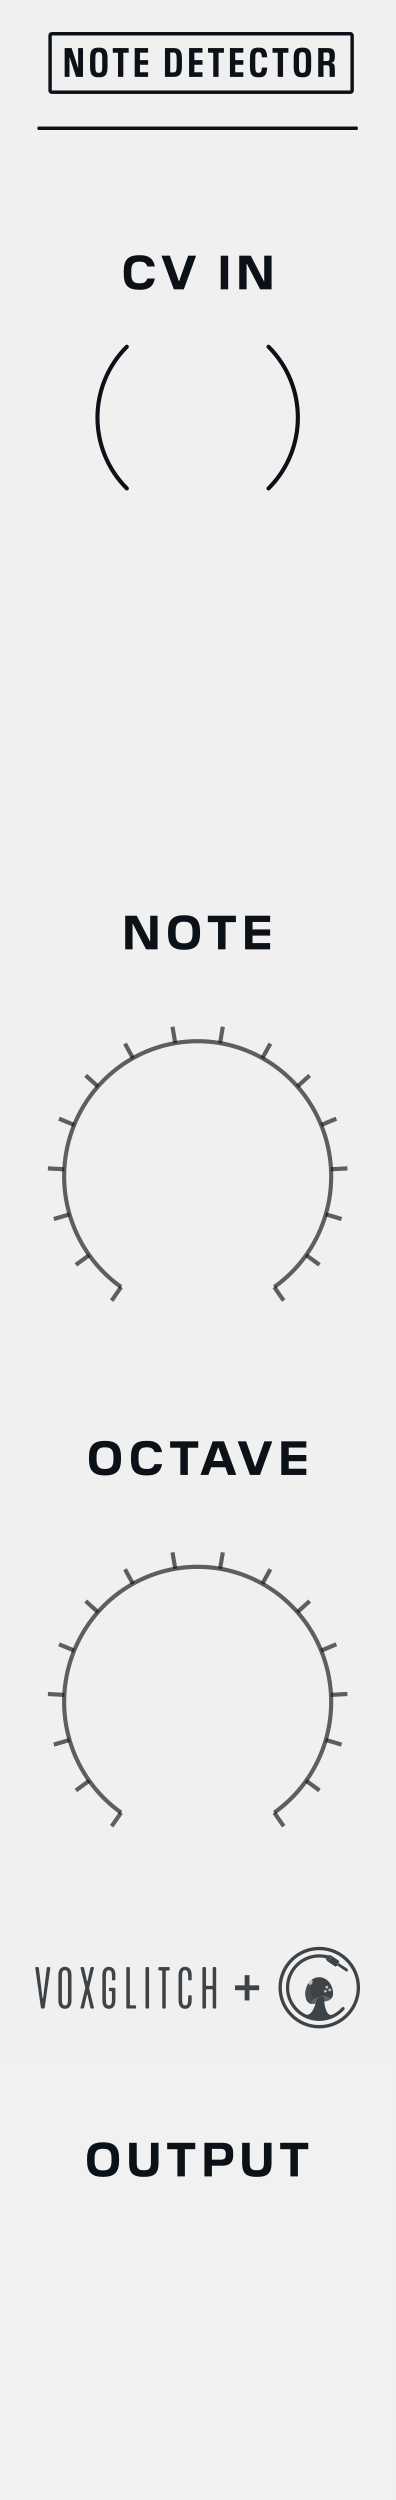
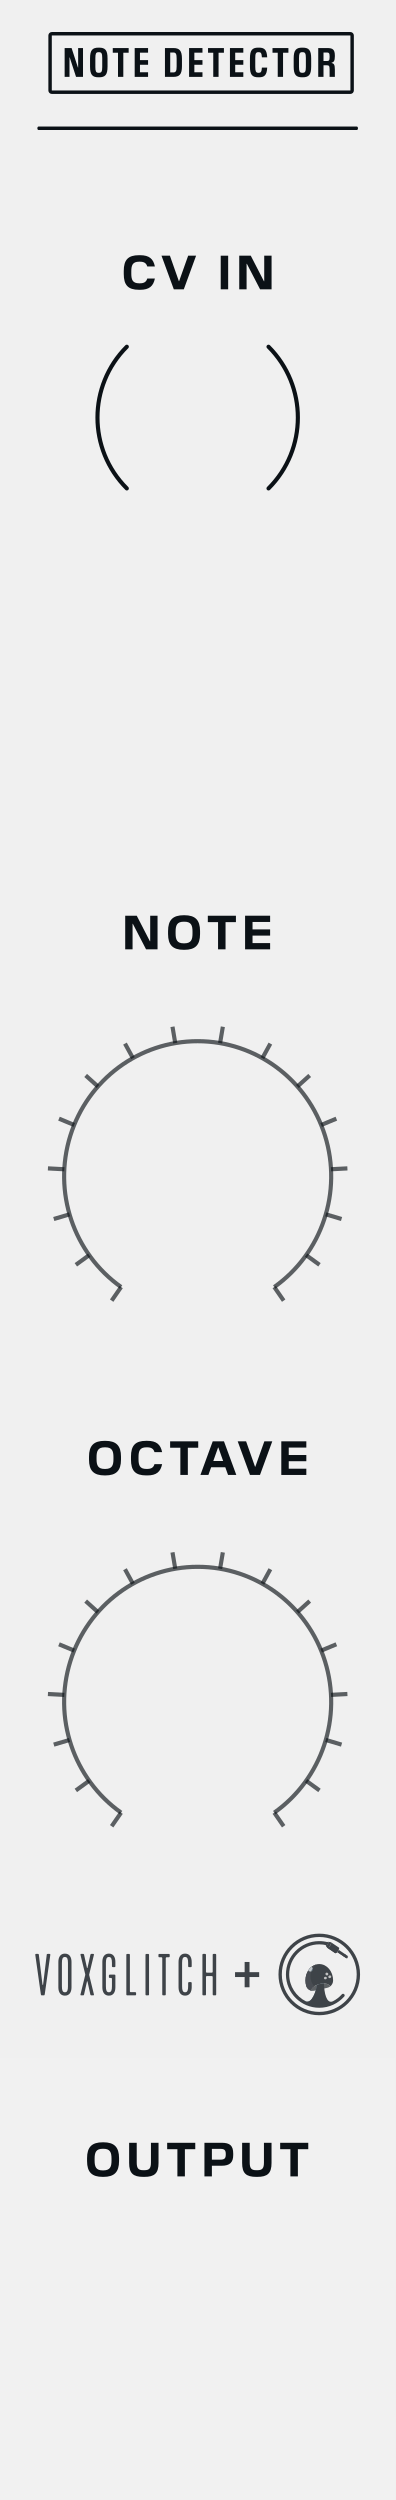
<svg xmlns="http://www.w3.org/2000/svg" version="1.1" id="Ebene_2" x="0px" y="0px" width="60" height="379.429" viewBox="0 0 57.6 364.252" xml:space="preserve">
  <defs id="defs95">
    <rect x="41.056" y="-8.353" width="62.8" height="19.136" id="rect2844" />
    <rect x="10.25" y="282.75" width="101.438" height="28.375" id="rect2922" />
    <rect x="4.722" y="125.737" width="209.413" height="68.033" id="rect509" />
    <rect x="19.879" y="-22.436" width="112.493" height="36.524" id="rect685" />
    <rect x="-36.732" y="10.383" width="117.711" height="41.533" id="rect448" />
    <rect x="14.389" y="141.232" width="41.912" height="34.386" id="rect2241" />
    <rect x="6.467" y="325.136" width="83.866" height="46.731" id="rect1463" />
    <rect x="125.59" y="98.678" width="166.479" height="105.145" id="rect2657" />
    <rect x="25.452" y="15.751" width="101.703" height="39.534" id="rect384" />
    <rect x="125.59" y="98.678" width="166.479" height="105.145" id="rect2657-5" />
    <rect x="125.59" y="98.678" width="166.479" height="105.145" id="rect2657-5-5" />
    <rect x="125.59" y="98.678" width="166.479" height="105.145" id="rect2657-5-58" />
    <rect x="125.59" y="98.678" width="166.479" height="105.145" id="rect2657-5-2" />
    <rect x="125.59" y="98.678" width="166.479" height="105.145" id="rect2657-5-2-9" />
    <rect x="125.59" y="98.678" width="166.479" height="105.145" id="rect2657-5-2-3" />
    <rect x="125.59" y="98.678" width="166.479" height="105.145" id="rect2657-5-2-3-1" />
    <rect x="125.59" y="98.678" width="166.479" height="105.145" id="rect2657-5-2-3-2" />
    <rect x="125.59" y="98.678" width="166.479" height="105.145" id="rect2657-5-4" />
    <rect x="14.389" y="141.232" width="41.912" height="34.386" id="rect2241-5" />
    <rect x="-36.732" y="10.383" width="117.711" height="41.533" id="rect448-2" />
    <rect x="4.722" y="125.737" width="209.413" height="68.033" id="rect509-5" />
    <rect x="4.722" y="125.737" width="209.413" height="68.033" id="rect509-5-0" />
    <rect x="10.25" y="282.75" width="101.438" height="28.375" id="rect2922-5" />
    <rect x="26.547" y="124.573" width="75.298" height="12.874" id="rect7886-1" />
    <rect x="26.547" y="124.573" width="75.298" height="12.874" id="rect7886-1-9" />
    <rect x="26.547" y="124.573" width="75.298" height="12.874" id="rect7886-1-0" />
    <rect x="26.547" y="124.573" width="75.298" height="12.874" id="rect7886-1-0-6" />
    <rect x="26.547" y="124.573" width="75.298" height="12.874" id="rect7886-1-9-1" />
    <rect x="26.547" y="124.573" width="75.298" height="12.874" id="rect7886-1-9-1-4" />
    <rect x="26.547" y="124.573" width="75.298" height="12.874" id="rect7886-1-9-1-4-8" />
    <rect x="26.547" y="124.573" width="75.298" height="12.874" id="rect7886-1-9-1-6" />
    <rect x="26.547" y="124.573" width="75.298" height="12.874" id="rect7886-1-9-1-6-6" />
    <rect x="26.547" y="124.573" width="75.298" height="12.874" id="rect7886-1-9-1-3" />
    <rect x="26.547" y="124.573" width="75.298" height="12.874" id="rect7886-1-9-1-0" />
    <rect x="26.547" y="124.573" width="75.298" height="12.874" id="rect7886-1-9-1-4-8-5" />
  </defs>
  <style type="text/css" id="style2">
	.st0{fill:#F3EDE7;}
	.st1{opacity:0.3;fill:#FBFAF8;}
</style>
  <rect style="fill:#ffffff;fill-opacity:0.091;fill-rule:evenodd;stroke:none;stroke-width:1.941;stroke-linejoin:round;stroke-opacity:1" id="rect12825-2" width="57.6" height="64.39" x="-4.2284494e-08" y="299.862" />
  <path class="st0" d="M 5.601,18.941 H 51.999 c 0.087,0 0.157,-0.112 0.157,-0.25 0,-0.138 -0.07,-0.25 -0.157,-0.25 H 5.601 c -0.087,0 -0.157,0.112 -0.157,0.25 0,0.138 0.07,0.25 0.157,0.25" id="path30" style="fill:#0b1116;fill-opacity:1;stroke:none;stroke-width:1.001;stroke-dasharray:none" />
  <g id="g2733" transform="matrix(1.000015,0,0,1,-9.869072,3.845335)" style="stroke-width:1;fill:#0b1116;fill-opacity:1">
    <path class="st0" d="m 28.558,67.107 c -2.793,-2.793 -4.188,-6.45 -4.188,-10.111 0,-3.66 1.395,-7.318 4.188,-10.111 0.117,-0.117 0.117,-0.307 0,-0.424 -0.117,-0.117 -0.307,-0.117 -0.424,0 -2.909,2.908 -4.364,6.723 -4.364,10.535 0,3.812 1.455,7.626 4.364,10.535 0.117,0.117 0.307,0.117 0.424,0 0.117,-0.117 0.117,-0.306 0,-0.424 z" id="path68" style="fill:#0b1116;fill-opacity:1;stroke:none;stroke-width:1" />
    <path class="st0" d="m 48.779,46.886 c 2.793,2.793 4.188,6.45 4.188,10.111 0,3.66 -1.395,7.318 -4.188,10.111 -0.117,0.117 -0.117,0.307 0,0.424 0.117,0.117 0.307,0.117 0.424,0 2.909,-2.908 4.364,-6.723 4.364,-10.535 0,-3.812 -1.455,-7.626 -4.364,-10.535 -0.117,-0.117 -0.307,-0.117 -0.424,0 -0.117,0.117 -0.117,0.307 0,0.424 z" id="path70" style="fill:#0b1116;fill-opacity:1;stroke:none;stroke-width:1" />
  </g>
  <g aria-label="CV IN" transform="matrix(0.960018,0,0,0.96,-7.755282,-83.5595)" id="text7884-6" style="font-size:7.292px;font-family:Pilat;-inkscape-font-specification:'Pilat, Normal';letter-spacing:0.88px;word-spacing:0px;white-space:pre;shape-inside:url(#rect7886-1);display:inline;fill:#0b1116;stroke-width:0.756;fill-opacity:1">
    <path d="m 29.332,131.025 c 1.4,0 2.02,-0.554 2.253,-1.714 h -1.159 c -0.146,0.525 -0.496,0.729 -1.13,0.729 h -0.095 c -1.014,0 -1.196,-0.561 -1.196,-1.488 v -0.306 c 0,-0.926 0.182,-1.488 1.196,-1.488 h 0.095 c 0.634,0 0.984,0.204 1.13,0.729 h 1.159 c -0.233,-1.159 -0.853,-1.714 -2.253,-1.714 h -0.168 c -1.648,0 -2.304,0.715 -2.304,2.399 v 0.452 c 0,1.684 0.656,2.399 2.304,2.399 z" id="path2005" style="stroke-width:0.756;fill:#0b1116;fill-opacity:1" />
    <path d="m 37.839,125.848 h -1.203 l -1.371,3.857 h -0.044 l -1.356,-3.857 h -1.276 l 1.867,5.104 h 1.517 z" id="path2007" style="stroke-width:0.756;fill:#0b1116;fill-opacity:1" />
    <path d="m 42.706,125.848 h -1.13 v 5.104 h 1.13 z" id="path2009" style="stroke-width:0.756;fill:#0b1116;fill-opacity:1" />
    <path d="m 49.295,125.848 h -1.116 v 3.879 h -0.044 l -1.998,-3.879 h -1.75 v 5.104 h 1.116 v -3.872 h 0.044 l 2.005,3.872 h 1.743 z" id="path2011" style="stroke-width:0.756;fill:#0b1116;fill-opacity:1" />
  </g>
  <g aria-label="NOTE" transform="matrix(0.9599956,0,0,0.96,-7.626041,12.60495)" id="text7884-6-5-9-65" style="font-size:7.292px;font-family:Pilat;-inkscape-font-specification:'Pilat, Normal';letter-spacing:0.88px;word-spacing:0px;white-space:pre;shape-inside:url(#rect7886-1-9-1-0);display:inline;fill:#0b1116;stroke-width:0.756;fill-opacity:1">
    <path d="m 31.855,125.848 h -1.116 v 3.879 h -0.044 l -1.998,-3.879 h -1.75 v 5.104 h 1.116 v -3.872 h 0.044 l 2.005,3.872 h 1.743 z" id="path1921" style="stroke-width:0.756;fill:#0b1116;fill-opacity:1" />
    <path d="m 35.929,131.025 c 1.641,0 2.377,-0.715 2.377,-2.399 v -0.445 c 0,-1.684 -0.736,-2.406 -2.377,-2.406 h -0.095 c -1.655,0 -2.384,0.722 -2.384,2.406 v 0.445 c 0,1.684 0.729,2.399 2.384,2.399 z m -0.109,-0.984 c -1.014,0 -1.225,-0.561 -1.225,-1.488 v -0.306 c 0,-0.926 0.211,-1.488 1.225,-1.488 h 0.124 c 1.006,0 1.218,0.561 1.218,1.488 v 0.306 c 0,0.941 -0.211,1.473 -1.218,1.488 z" id="path1923" style="stroke-width:0.756;fill:#0b1116;fill-opacity:1" />
    <path d="m 42.176,126.825 h 1.575 v -0.977 h -4.266 v 0.977 h 1.553 v 4.127 h 1.137 z" id="path1925" style="stroke-width:0.756;fill:#0b1116;fill-opacity:1" />
    <path d="m 48.94,130.005 h -2.669 v -1.137 h 2.669 v -0.941 h -2.669 v -1.13 h 2.669 v -0.948 h -3.799 v 5.104 h 3.799 z" id="path1927" style="stroke-width:0.756;fill:#0b1116;fill-opacity:1" />
  </g>
  <g aria-label="OUTPUT" transform="matrix(0.9600009,0,0,0.96,-13.10155,188.8698)" id="text7884-6-5-9-0" style="font-size:7.292px;font-family:Pilat;-inkscape-font-specification:'Pilat, Normal';letter-spacing:0.88px;word-spacing:0px;white-space:pre;shape-inside:url(#rect7886-1-9-1-3);display:inline;fill:#0b1116;stroke-width:0.756;fill-opacity:1">
    <path d="m 29.34,133.65 c 1.641,0 2.377,-0.715 2.377,-2.399 v -0.445 c 0,-1.684 -0.736,-2.406 -2.377,-2.406 h -0.095 c -1.655,0 -2.384,0.722 -2.384,2.406 v 0.445 c 0,1.684 0.729,2.399 2.384,2.399 z m -0.109,-0.984 c -1.014,0 -1.225,-0.561 -1.225,-1.488 v -0.306 c 0,-0.926 0.211,-1.488 1.225,-1.488 h 0.124 c 1.006,0 1.218,0.561 1.218,1.488 v 0.306 c 0,0.941 -0.211,1.473 -1.218,1.488 z" id="path1593" style="fill:#0b1116;fill-opacity:1" />
    <path d="m 35.528,133.65 c 1.575,0 2.18,-0.54 2.18,-2.115 v -3.062 h -1.152 v 2.997 c 0,0.882 -0.248,1.167 -0.999,1.167 h -0.16 c -0.751,0 -0.999,-0.277 -0.999,-1.167 v -2.997 h -1.152 v 3.062 c 0,1.575 0.598,2.115 2.18,2.115 z" id="path1595" style="fill:#0b1116;fill-opacity:1" />
    <path d="m 41.709,129.45 h 1.575 v -0.977 h -4.266 v 0.977 h 1.553 v 4.127 h 1.137 z" id="path1597" style="fill:#0b1116;fill-opacity:1" />
    <path d="m 45.805,131.959 h 1.488 c 1.247,0 1.75,-0.518 1.75,-1.626 v -0.219 c 0,-1.203 -0.503,-1.641 -1.75,-1.641 h -2.618 v 5.104 h 1.13 z m 1.305,-2.559 c 0.613,0 0.802,0.204 0.802,0.78 v 0.073 c 0,0.561 -0.175,0.78 -0.795,0.78 h -1.312 v -1.633 z" id="path1599" style="fill:#0b1116;fill-opacity:1" />
    <path d="m 52.678,133.65 c 1.575,0 2.18,-0.54 2.18,-2.115 v -3.062 h -1.152 v 2.997 c 0,0.882 -0.248,1.167 -0.999,1.167 h -0.16 c -0.751,0 -0.999,-0.277 -0.999,-1.167 v -2.997 H 50.396 v 3.062 c 0,1.575 0.598,2.115 2.18,2.115 z" id="path1601" style="fill:#0b1116;fill-opacity:1" />
    <path d="m 58.859,129.45 h 1.575 v -0.977 h -4.266 v 0.977 h 1.553 v 4.127 h 1.137 z" id="path1603" style="fill:#0b1116;fill-opacity:1" />
  </g>
  <g aria-label="POLY OUT" transform="matrix(0.96,0,0,0.96,53.24425,39.53917)" id="text2920-1" style="font-size:7.292px;line-height:1.25;font-family:Pilat;-inkscape-font-specification:Pilat;letter-spacing:0.9px;word-spacing:0px;white-space:pre;shape-inside:url(#rect2922-5);display:inline;fill:#f4eee9" />
  <g id="g13919" style="stroke:#0b1116;stroke-opacity:0.65" transform="matrix(0.6026964,0,0,0.6099856,28.8,171.5537)">
    <path style="fill:none;stroke:#0b1116;stroke-width:1;stroke-opacity:0.65" id="path13849" d="M -18.515,26.177 A 32.279,32.279 0 0 1 -30.785,-9.971 32.279,32.279 0 0 1 0,-32.544 32.279,32.279 0 0 1 30.785,-9.971 32.279,32.279 0 0 1 18.515,26.177" />
    <path style="fill:none;stroke:#0b1116;stroke-width:1;stroke-opacity:0.65" d="m -18.515,26.177 -2.276,3.251" id="path13851" />
    <path style="fill:none;stroke:#0b1116;stroke-width:1;stroke-opacity:0.65" d="m -26.224,18.556 -3.224,2.314" id="path13853" />
    <path style="fill:none;stroke:#0b1116;stroke-width:1;stroke-opacity:0.65" d="m -30.976,8.813 -3.809,1.116" id="path13855" />
    <path style="fill:none;stroke:#0b1116;stroke-width:1;stroke-opacity:0.65" d="M -32.235,-1.954 -36.198,-2.162" id="path13857" />
    <path style="fill:none;stroke:#0b1116;stroke-width:1;stroke-opacity:0.65" d="m -29.858,-12.53 -3.671,-1.508" id="path13859" />
    <path style="fill:none;stroke:#0b1116;stroke-width:1;stroke-opacity:0.65" d="m -24.113,-21.724 -2.965,-2.638" id="path13861" />
    <path style="fill:none;stroke:#0b1116;stroke-width:1;stroke-opacity:0.65" d="m -15.649,-28.497 -1.924,-3.471" id="path13863" />
    <path style="fill:none;stroke:#0b1116;stroke-width:1;stroke-opacity:0.65" d="m -5.42,-32.085 -0.666,-3.912" id="path13865" />
    <path style="fill:none;stroke:#0b1116;stroke-width:1;stroke-opacity:0.65" d="m 5.42,-32.085 0.666,-3.912" id="path13867" />
    <path style="fill:none;stroke:#0b1116;stroke-width:1;stroke-opacity:0.65" d="m 15.649,-28.497 1.924,-3.471" id="path13869" />
    <path style="fill:none;stroke:#0b1116;stroke-width:1;stroke-opacity:0.65" d="m 24.113,-21.724 2.965,-2.638" id="path13871" />
    <path style="fill:none;stroke:#0b1116;stroke-width:1;stroke-opacity:0.65" d="m 29.858,-12.53 3.671,-1.508" id="path13873" />
    <path style="fill:none;stroke:#0b1116;stroke-width:1;stroke-opacity:0.65" d="M 32.235,-1.954 36.198,-2.162" id="path13875" />
    <path style="fill:none;stroke:#0b1116;stroke-width:1;stroke-opacity:0.65" d="m 30.976,8.813 3.809,1.116" id="path13877" />
    <path style="fill:none;stroke:#0b1116;stroke-width:1;stroke-opacity:0.65" d="m 26.224,18.556 3.224,2.314" id="path13879" />
    <path style="fill:none;stroke:#0b1116;stroke-width:1;stroke-opacity:0.65" d="m 18.515,26.177 2.276,3.251" id="path13881" />
  </g>
  <g aria-label="OCTAVE" transform="matrix(0.9599898,0,0,0.96,-32.83128,89.18765)" id="text7884-6-5-9-2-3" style="font-size:7.292px;font-family:Pilat;-inkscape-font-specification:'Pilat, Normal';letter-spacing:0.88px;word-spacing:0px;white-space:pre;shape-inside:url(#rect7886-1-9-1-6-6);display:inline;fill:#0b1116;stroke-width:0.756;fill-opacity:1">
    <path d="m 50.187,131.025 c 1.641,0 2.377,-0.715 2.377,-2.399 v -0.445 c 0,-1.684 -0.736,-2.406 -2.377,-2.406 h -0.095 c -1.655,0 -2.384,0.722 -2.384,2.406 v 0.445 c 0,1.684 0.729,2.399 2.384,2.399 z m -0.109,-0.984 c -1.014,0 -1.225,-0.561 -1.225,-1.488 v -0.306 c 0,-0.926 0.211,-1.488 1.225,-1.488 h 0.124 c 1.006,0 1.218,0.561 1.218,1.488 v 0.306 c 0,0.941 -0.211,1.473 -1.218,1.488 z" style="text-align:center;text-anchor:middle;stroke-width:0.756;fill:#0b1116;fill-opacity:1" id="path846" />
    <path d="m 56.551,131.025 c 1.4,0 2.02,-0.554 2.253,-1.714 h -1.159 c -0.146,0.525 -0.496,0.729 -1.13,0.729 h -0.095 c -1.014,0 -1.196,-0.561 -1.196,-1.488 v -0.306 c 0,-0.926 0.182,-1.488 1.196,-1.488 h 0.095 c 0.634,0 0.984,0.204 1.13,0.729 h 1.159 c -0.233,-1.159 -0.853,-1.714 -2.253,-1.714 h -0.168 c -1.648,0 -2.304,0.715 -2.304,2.399 v 0.452 c 0,1.684 0.656,2.399 2.304,2.399 z" style="text-align:center;text-anchor:middle;stroke-width:0.756;fill:#0b1116;fill-opacity:1" id="path848" />
    <path d="m 62.71,126.825 h 1.575 v -0.977 h -4.266 v 0.977 h 1.553 v 4.127 h 1.137 z" style="text-align:center;text-anchor:middle;stroke-width:0.756;fill:#0b1116;fill-opacity:1" id="path850" />
    <path d="m 68.191,125.848 h -1.706 l -1.867,5.104 h 1.21 l 0.416,-1.167 h 2.151 l 0.416,1.167 h 1.254 z m -0.846,0.948 0.722,2.042 h -1.495 l 0.722,-2.042 z" style="text-align:center;text-anchor:middle;stroke-width:0.756;fill:#0b1116;fill-opacity:1" id="path852" />
    <path d="m 75.524,125.848 h -1.203 l -1.371,3.857 h -0.044 l -1.356,-3.857 h -1.276 l 1.867,5.104 h 1.517 z" style="text-align:center;text-anchor:middle;stroke-width:0.756;fill:#0b1116;fill-opacity:1" id="path854" />
    <path d="M 80.692,130.005 H 78.023 v -1.137 h 2.669 v -0.941 H 78.023 v -1.13 h 2.669 v -0.948 h -3.799 v 5.104 h 3.799 z" style="text-align:center;text-anchor:middle;stroke-width:0.756;fill:#0b1116;fill-opacity:1" id="path856" />
  </g>
  <g id="g13919-5" style="stroke:#0b1116;stroke-opacity:0.65" transform="matrix(0.602697,0,0,0.6099856,28.80002,248.1364)">
    <path style="fill:none;stroke:#0b1116;stroke-width:1;stroke-opacity:0.65" id="path13849-9" d="M -18.515,26.177 A 32.279,32.279 0 0 1 -30.785,-9.971 32.279,32.279 0 0 1 0,-32.544 32.279,32.279 0 0 1 30.785,-9.971 32.279,32.279 0 0 1 18.515,26.177" />
    <path style="fill:none;stroke:#0b1116;stroke-width:1;stroke-opacity:0.65" d="m -18.515,26.177 -2.276,3.251" id="path13851-2" />
    <path style="fill:none;stroke:#0b1116;stroke-width:1;stroke-opacity:0.65" d="m -26.224,18.556 -3.224,2.314" id="path13853-1" />
    <path style="fill:none;stroke:#0b1116;stroke-width:1;stroke-opacity:0.65" d="m -30.976,8.813 -3.809,1.116" id="path13855-1" />
    <path style="fill:none;stroke:#0b1116;stroke-width:1;stroke-opacity:0.65" d="M -32.235,-1.954 -36.198,-2.162" id="path13857-9" />
    <path style="fill:none;stroke:#0b1116;stroke-width:1;stroke-opacity:0.65" d="m -29.858,-12.53 -3.671,-1.508" id="path13859-4" />
    <path style="fill:none;stroke:#0b1116;stroke-width:1;stroke-opacity:0.65" d="m -24.113,-21.724 -2.965,-2.638" id="path13861-0" />
    <path style="fill:none;stroke:#0b1116;stroke-width:1;stroke-opacity:0.65" d="m -15.649,-28.497 -1.924,-3.471" id="path13863-2" />
    <path style="fill:none;stroke:#0b1116;stroke-width:1;stroke-opacity:0.65" d="m -5.42,-32.085 -0.666,-3.912" id="path13865-0" />
    <path style="fill:none;stroke:#0b1116;stroke-width:1;stroke-opacity:0.65" d="m 5.42,-32.085 0.666,-3.912" id="path13867-8" />
    <path style="fill:none;stroke:#0b1116;stroke-width:1;stroke-opacity:0.65" d="m 15.649,-28.497 1.924,-3.471" id="path13869-5" />
    <path style="fill:none;stroke:#0b1116;stroke-width:1;stroke-opacity:0.65" d="m 24.113,-21.724 2.965,-2.638" id="path13871-8" />
    <path style="fill:none;stroke:#0b1116;stroke-width:1;stroke-opacity:0.65" d="m 29.858,-12.53 3.671,-1.508" id="path13873-5" />
    <path style="fill:none;stroke:#0b1116;stroke-width:1;stroke-opacity:0.65" d="M 32.235,-1.954 36.198,-2.162" id="path13875-3" />
    <path style="fill:none;stroke:#0b1116;stroke-width:1;stroke-opacity:0.65" d="m 30.976,8.813 3.809,1.116" id="path13877-4" />
    <path style="fill:none;stroke:#0b1116;stroke-width:1;stroke-opacity:0.65" d="m 26.224,18.556 3.224,2.314" id="path13879-3" />
    <path style="fill:none;stroke:#0b1116;stroke-width:1;stroke-opacity:0.65" d="m 18.515,26.177 2.276,3.251" id="path13881-1" />
  </g>
  <text xml:space="preserve" transform="scale(0.96)" id="text2842" style="font-size:10.417px;font-family:'Pilat Condensed';-inkscape-font-specification:'Pilat Condensed, Normal';text-align:center;white-space:pre;shape-inside:url(#rect2844);display:inline;opacity:0.78;fill:#f4eee9;fill-opacity:1;stroke-width:0.756" />
  <g id="g5859" transform="translate(-14.4)" style="fill:#0b1116;fill-opacity:1">
    <g id="g515" transform="translate(-4.515288)" style="fill:#0b1116;fill-opacity:1">
      <path class="st0" d="m 69.971,5.167 v 8.018 H 26.463 V 5.167 h 43.508 m 0,-0.5 H 26.463 c -0.276,0 -0.5,0.224 -0.5,0.5 v 8.018 c 0,0.276 0.224,0.5 0.5,0.5 h 43.508 c 0.276,0 0.5,-0.224 0.5,-0.5 V 5.167 c 0,-0.276 -0.224,-0.5 -0.5,-0.5 z" id="path4" style="fill:#0b1116;fill-opacity:1;stroke:none" />
    </g>
    <g aria-label="NOTE DETECTOR" transform="matrix(0.96,0,0,0.96,-1.913492,-113.6382)" id="text7884-6-5-9-6" style="font-size:6.25px;font-family:Pilat;-inkscape-font-specification:'Pilat, Normal';letter-spacing:0.6px;word-spacing:0px;white-space:pre;shape-inside:url(#rect7886-1-9-1-4);display:inline;fill:#0b1116;stroke-width:0.756;fill-opacity:1">
      <path d="m 29.591,125.666 h -0.738 v 2.956 h -0.031 l -0.963,-2.956 h -1.056 v 4.375 h 0.738 v -2.956 h 0.031 l 0.963,2.956 h 1.056 z" style="font-family:'Pilat Condensed';-inkscape-font-specification:'Pilat Condensed, ';fill:#0b1116;fill-opacity:1" id="path5899" />
      <path d="m 32.022,130.104 c 0.925,0 1.294,-0.362 1.294,-1.625 v -1.244 c 0,-1.269 -0.369,-1.631 -1.294,-1.631 h -0.069 c -0.919,0 -1.294,0.362 -1.294,1.631 v 1.244 c 0,1.262 0.375,1.625 1.294,1.625 z m -0.056,-0.681 c -0.206,0 -0.338,-0.062 -0.406,-0.194 -0.062,-0.131 -0.094,-0.362 -0.094,-0.694 v -1.356 c 0,-0.338 0.031,-0.569 0.094,-0.694 0.069,-0.131 0.2,-0.194 0.406,-0.194 h 0.044 c 0.206,0 0.338,0.062 0.4,0.194 0.069,0.125 0.1,0.356 0.1,0.694 v 1.356 c 0,0.331 -0.031,0.562 -0.1,0.694 -0.062,0.131 -0.194,0.194 -0.4,0.194 z" style="font-family:'Pilat Condensed';-inkscape-font-specification:'Pilat Condensed, ';fill:#0b1116;fill-opacity:1" id="path5901" />
      <path d="m 35.709,126.379 h 0.812 v -0.713 h -2.413 v 0.713 h 0.794 v 3.663 h 0.806 z" style="font-family:'Pilat Condensed';-inkscape-font-specification:'Pilat Condensed, ';fill:#0b1116;fill-opacity:1" id="path5903" />
      <path d="m 39.466,129.341 h -1.231 v -1.137 h 1.231 v -0.706 h -1.231 v -1.131 h 1.231 v -0.7 h -2.031 v 4.375 h 2.031 z" style="font-family:'Pilat Condensed';-inkscape-font-specification:'Pilat Condensed, ';fill:#0b1116;fill-opacity:1" id="path5905" />
      <path d="m 44.609,127.297 c 0,-1.256 -0.388,-1.631 -1.306,-1.631 h -1.275 v 4.375 h 1.275 c 0.919,0 1.306,-0.375 1.306,-1.625 z m -1.319,-0.956 c 0.4,0 0.512,0.225 0.512,0.9 v 1.231 c 0,0.669 -0.119,0.894 -0.512,0.894 h -0.463 v -3.025 z" style="font-family:'Pilat Condensed';-inkscape-font-specification:'Pilat Condensed, ';fill:#0b1116;fill-opacity:1" id="path5907" />
      <path d="m 47.722,129.341 h -1.231 v -1.137 h 1.231 v -0.706 h -1.231 v -1.131 h 1.231 v -0.7 h -2.031 v 4.375 h 2.031 z" style="font-family:'Pilat Condensed';-inkscape-font-specification:'Pilat Condensed, ';fill:#0b1116;fill-opacity:1" id="path5909" />
      <path d="m 50.166,126.379 h 0.812 v -0.713 h -2.413 v 0.713 h 0.794 v 3.663 h 0.806 z" style="font-family:'Pilat Condensed';-inkscape-font-specification:'Pilat Condensed, ';fill:#0b1116;fill-opacity:1" id="path5911" />
      <path d="m 53.922,129.341 h -1.231 v -1.137 h 1.231 v -0.706 h -1.231 v -1.131 h 1.231 v -0.7 h -2.031 v 4.375 h 2.031 z" style="font-family:'Pilat Condensed';-inkscape-font-specification:'Pilat Condensed, ';fill:#0b1116;fill-opacity:1" id="path5913" />
      <path d="m 56.291,130.104 c 0.85,0 1.194,-0.331 1.256,-1.469 h -0.806 c -0.037,0.65 -0.169,0.787 -0.475,0.787 h -0.037 c -0.206,0 -0.338,-0.062 -0.4,-0.194 -0.062,-0.131 -0.094,-0.362 -0.094,-0.694 v -1.356 c 0,-0.675 0.087,-0.887 0.494,-0.887 h 0.037 c 0.306,0 0.438,0.131 0.475,0.781 h 0.806 c -0.062,-1.137 -0.406,-1.469 -1.256,-1.469 h -0.094 c -0.919,0 -1.269,0.375 -1.269,1.625 v 1.25 c 0,1.25 0.35,1.625 1.269,1.625 z" style="font-family:'Pilat Condensed';-inkscape-font-specification:'Pilat Condensed, ';fill:#0b1116;fill-opacity:1" id="path5915" />
      <path d="m 59.953,126.379 h 0.812 v -0.713 h -2.413 v 0.713 h 0.794 v 3.663 h 0.806 z" style="font-family:'Pilat Condensed';-inkscape-font-specification:'Pilat Condensed, ';fill:#0b1116;fill-opacity:1" id="path5917" />
      <path d="m 62.928,130.104 c 0.925,0 1.294,-0.362 1.294,-1.625 v -1.244 c 0,-1.269 -0.369,-1.631 -1.294,-1.631 h -0.069 c -0.919,0 -1.294,0.362 -1.294,1.631 v 1.244 c 0,1.262 0.375,1.625 1.294,1.625 z m -0.056,-0.681 c -0.206,0 -0.338,-0.062 -0.406,-0.194 -0.062,-0.131 -0.094,-0.362 -0.094,-0.694 v -1.356 c 0,-0.338 0.031,-0.569 0.094,-0.694 0.069,-0.131 0.2,-0.194 0.406,-0.194 h 0.044 c 0.206,0 0.338,0.062 0.4,0.194 0.069,0.125 0.1,0.356 0.1,0.694 v 1.356 c 0,0.331 -0.031,0.562 -0.1,0.694 -0.062,0.131 -0.194,0.194 -0.4,0.194 z" style="font-family:'Pilat Condensed';-inkscape-font-specification:'Pilat Condensed, ';fill:#0b1116;fill-opacity:1" id="path5919" />
      <path d="m 66.091,128.279 h 0.469 c 0.338,0 0.456,0.062 0.456,0.6 v 1.163 h 0.8 v -1.113 c 0,-0.787 -0.169,-0.925 -0.506,-1 v -0.031 c 0.338,-0.087 0.506,-0.281 0.506,-0.988 v -0.081 c 0,-0.975 -0.35,-1.163 -1.181,-1.163 h -1.344 v 4.375 h 0.8 z m 0.463,-1.938 c 0.331,0 0.463,0.062 0.463,0.588 v 0.125 c 0,0.519 -0.125,0.581 -0.431,0.581 h -0.494 v -1.294 z" style="font-family:'Pilat Condensed';-inkscape-font-specification:'Pilat Condensed, ';fill:#0b1116;fill-opacity:1" id="path5921" />
    </g>
  </g>
-   <g id="g12971" transform="matrix(1.063748,0,0,1.063748,-1.899051,-19.41527)" style="stroke-width:0.94">
+   <g id="g12971" transform="matrix(1.063748,0,0,1.063748,-1.899051,-21.33527)" style="stroke-width:0.94">
    <g aria-label="+" transform="matrix(0.6472692,0,0,0.6472692,16.43859,202.6669)" id="text7884-6-57" style="font-size:16.667px;font-family:Pilat;-inkscape-font-specification:'Pilat, Normal';letter-spacing:0.88px;word-spacing:0px;white-space:pre;shape-inside:url(#rect7886-1-32);display:inline;opacity:0.78;fill:#f3ede7;stroke-width:1.054">
      <path d="m 29.13,136.239 v 2.167 h 1.031 v -2.167 h 2.042 V 135.208 H 30.161 v -2.156 h -1.031 v 2.156 H 27.099 v 1.031 z" style="font-size:10.417px;fill:#0c1218;stroke-width:1.054" id="path8915" />
    </g>
    <path class="st0" d="m 29.625,293.359 h 0.259 c 0.076,0 0.114,-0.045 0.114,-0.113 v -2.416 c 0,-0.068 0.045,-0.113 0.114,-0.113 h 0.684 c 0.069,0 0.122,0.045 0.122,0.113 v 2.416 c 0,0.068 0.046,0.113 0.114,0.113 h 0.251 c 0.076,0 0.114,-0.045 0.114,-0.113 v -5.452 c 0,-0.068 -0.046,-0.113 -0.114,-0.113 h -0.251 c -0.076,0 -0.114,0.045 -0.114,0.113 v 2.347 c 0,0.068 -0.053,0.113 -0.122,0.113 H 30.111 c -0.069,0 -0.114,-0.045 -0.114,-0.113 v -2.347 c 0,-0.068 -0.045,-0.113 -0.114,-0.113 h -0.259 c -0.076,0 -0.114,0.045 -0.114,0.113 v 5.452 c 0,0.068 0.045,0.113 0.114,0.113 z m -3.385,-1.105 c 0,0.696 0.311,1.144 0.897,1.144 0.593,0 0.905,-0.454 0.905,-1.144 v -0.598 c 0,-0.068 -0.045,-0.113 -0.114,-0.113 h -0.259 c -0.069,0 -0.114,0.045 -0.114,0.113 v 0.454 c 0,0.56 -0.098,0.825 -0.418,0.825 -0.32,0 -0.41,-0.265 -0.41,-0.825 v -3.181 c 0,-0.56 0.091,-0.825 0.41,-0.825 0.319,0 0.418,0.265 0.418,0.825 v 0.454 c 0,0.068 0.045,0.113 0.114,0.113 h 0.259 c 0.069,0 0.114,-0.045 0.114,-0.113 v -0.598 c 0,-0.689 -0.311,-1.144 -0.905,-1.144 -0.585,0 -0.897,0.447 -0.897,1.144 z m -2.754,-4.225 c 0,0.075 0.045,0.113 0.114,0.113 h 0.296 c 0.069,0 0.114,0.045 0.114,0.113 v 4.99 c 0,0.068 0.046,0.113 0.115,0.113 h 0.251 c 0.076,0 0.114,-0.045 0.114,-0.113 v -4.989 c 0,-0.068 0.045,-0.113 0.114,-0.113 h 0.311 c 0.069,0 0.115,-0.045 0.115,-0.113 v -0.235 c 0,-0.075 -0.046,-0.113 -0.115,-0.113 h -1.315 c -0.069,0 -0.114,0.045 -0.114,0.113 z m -1.659,5.331 h 0.259 c 0.076,0 0.114,-0.045 0.114,-0.113 v -5.452 c 0,-0.068 -0.045,-0.113 -0.114,-0.113 h -0.259 c -0.076,0 -0.114,0.045 -0.114,0.113 v 5.452 c 0,0.068 0.046,0.113 0.114,0.113 z m -2.738,-0.113 c 0,0.068 0.045,0.113 0.114,0.113 h 1.11 c 0.069,0 0.114,-0.045 0.114,-0.113 v -0.212 c 0,-0.068 -0.045,-0.113 -0.114,-0.113 h -0.624 c -0.069,0 -0.114,-0.045 -0.114,-0.113 v -5.014 c 0,-0.068 -0.045,-0.113 -0.114,-0.113 h -0.259 c -0.076,0 -0.114,0.045 -0.114,0.113 v 5.452 z m -3.286,-0.992 c 0,0.696 0.311,1.144 0.897,1.144 0.593,0 0.889,-0.454 0.889,-1.144 v -1.621 c 0,-0.068 -0.045,-0.113 -0.114,-0.113 h -0.661 c -0.069,0 -0.114,0.045 -0.114,0.113 v 0.227 c 0,0.075 0.045,0.113 0.114,0.113 h 0.19 c 0.069,0 0.114,0.045 0.114,0.113 v 1.022 c 0,0.56 -0.098,0.825 -0.418,0.825 -0.32,0 -0.41,-0.265 -0.41,-0.825 v -3.18 c 0,-0.56 0.091,-0.825 0.41,-0.825 0.319,0 0.418,0.265 0.418,0.825 v 0.454 c 0,0.068 0.045,0.113 0.114,0.113 h 0.243 c 0.069,0 0.114,-0.045 0.114,-0.113 v -0.598 c 0,-0.689 -0.296,-1.144 -0.889,-1.144 -0.585,0 -0.897,0.447 -0.897,1.144 z m -2.921,1.105 h 0.304 c 0.053,0 0.098,-0.045 0.114,-0.113 l 0.403,-1.81 h 0.061 l 0.395,1.81 c 0.015,0.068 0.069,0.113 0.122,0.113 h 0.296 c 0.053,0 0.092,-0.045 0.076,-0.113 l -0.654,-2.681 0.007,-0.091 0.647,-2.681 c 0.015,-0.068 -0.023,-0.113 -0.076,-0.113 h -0.296 c -0.053,0 -0.098,0.045 -0.114,0.113 l -0.403,1.817 h -0.061 l -0.403,-1.817 c -0.015,-0.068 -0.061,-0.113 -0.114,-0.113 h -0.304 c -0.045,0 -0.091,0.045 -0.076,0.113 l 0.654,2.681 v 0.091 l -0.654,2.681 c -0.016,0.068 0.03,0.113 0.076,0.113 z m -2.617,-1.249 v -3.18 c 0,-0.56 0.091,-0.825 0.411,-0.825 0.327,0 0.418,0.265 0.418,0.825 v 3.18 c 0,0.56 -0.091,0.825 -0.418,0.825 -0.32,0 -0.411,-0.265 -0.411,-0.825 z m -0.487,0.144 c 0,0.696 0.311,1.144 0.897,1.144 0.593,0 0.905,-0.447 0.905,-1.144 v -3.468 c 0,-0.696 -0.311,-1.144 -0.905,-1.144 -0.585,0 -0.897,0.447 -0.897,1.144 z m -2.267,1.105 h 0.274 c 0.076,0 0.114,-0.038 0.129,-0.144 l 0.761,-5.399 c 0.015,-0.113 -0.046,-0.136 -0.114,-0.136 H 8.323 c -0.084,0 -0.129,0.023 -0.137,0.121 l -0.502,4.112 h -0.076 l -0.502,-4.112 c -0.007,-0.098 -0.053,-0.121 -0.137,-0.121 H 6.733 c -0.069,0 -0.129,0.023 -0.114,0.136 l 0.761,5.399 c 0.016,0.106 0.055,0.144 0.13,0.144 z" id="path50" style="opacity:0.78;fill:#0c1218;fill-opacity:1;stroke:none;stroke-width:0.94" />
    <g id="g10724" transform="matrix(0.7420863,0,0,0.7420863,-5.71553,276.6328)" style="opacity:0.78;stroke-width:1.267">
      <ellipse transform="rotate(-56.032)" fill-rule="evenodd" clip-rule="evenodd" fill="#65995C" cx="28.603" cy="65.71" rx="0.405" ry="0.144" id="ellipse11177" style="fill:#2c3237;fill-opacity:1;stroke-width:1.216" />
      <path fill-rule="evenodd" clip-rule="evenodd" fill="#766857" d="m 69.179,20.431 c -0.742,0.157 -1.299,0.515 -1.527,0.828 -0.159,0.217 -0.072,0.442 0.158,0.45 0.107,0.004 0.216,-0.006 0.325,-0.03 l 2.36,-0.527 c 0.197,-0.044 0.378,-0.129 0.532,-0.244 0.032,-0.023 0.035,-0.07 0.007,-0.097 -0.201,-0.198 -0.593,-0.647 -1.856,-0.38 z" id="path11179" style="fill:#353a3e;fill-opacity:1;stroke-width:1.216" />
      <g id="g11185" transform="matrix(0.02607187,0,0,0.02607187,57.48514,7.128724)" style="fill:#0c1218;fill-opacity:1;stroke-width:46.645">
        <g id="g11183" style="fill:#0c1218;fill-opacity:1;stroke-width:46.645">
          <path fill-rule="evenodd" clip-rule="evenodd" fill="#CE1B42" d="m 519.874,528.174 c 12.912,-9.794 21.1,-25.173 21.158,-42.168 5.5e-4,-0.158 7.9e-4,-0.316 7.9e-4,-0.474 0,-64.065 -43.876,-116 -98,-116 -54.124,0 -98,51.935 -98,116 0,13.745 2.02,26.931 5.728,39.165 6.169,20.353 24.69,33.74 45.108,34.495 -8.708,-0.404 -11.965,-8.963 -5.919,-17.236 8.771,-12.003 30.13,-25.735 58.583,-31.758 48.417,-10.25 63.463,6.983 71.173,14.577 1.072,1.056 0.95,2.825 -0.258,3.722 z" id="path11181" style="fill:#0c1218;fill-opacity:1;stroke-width:597.931" />
        </g>
      </g>
      <ellipse transform="rotate(-51.54922)" fill-rule="evenodd" clip-rule="evenodd" fill="#ffffff" cx="29.233" cy="66.73" rx="0.251" ry="0.273" id="ellipse11187" style="fill:#b5b5b5;fill-opacity:1;stroke-width:1.216" />
      <ellipse transform="rotate(-24.39217)" fill-rule="evenodd" clip-rule="evenodd" fill="#ffffff" cx="56.747" cy="46.715" rx="0.273" ry="0.251" id="ellipse11189" style="fill:#b5b5b5;fill-opacity:1;stroke-width:1.216" />
      <ellipse transform="rotate(-9.387435)" fill-rule="evenodd" clip-rule="evenodd" fill="#ffffff" cx="66.071" cy="30.531" rx="0.273" ry="0.232" id="ellipse11191" style="fill:#b5b5b5;fill-opacity:1;stroke-width:1.216" />
      <path fill-rule="evenodd" clip-rule="evenodd" fill="#FFFFFF" d="m 66.994,17.968 c 0.012,0.011 0.024,0.022 0.037,0.032 0.248,0.197 0.579,0.192 0.741,-0.011 0.16,-0.202 0.092,-0.523 -0.152,-0.72 -0.24,0.19 -0.452,0.426 -0.626,0.699 z" id="path11193" style="fill:#364e64;fill-opacity:1;stroke-width:1.216" />
      <g id="g11199" style="fill:#0c1218;fill-opacity:1;stroke-width:46.645" transform="matrix(0.02607187,0,0,0.02607187,57.48514,7.128724)">
        <g id="g11197" style="fill:#0c1218;fill-opacity:1;stroke-width:46.645">
          <path fill="#70AA67" d="m 443.032,154.255 c -159.488,0 -288.778,129.29 -288.778,288.778 0,159.488 129.29,288.778 288.778,288.778 159.488,0 288.778,-129.29 288.778,-288.778 0,-159.488 -129.29,-288.778 -288.778,-288.778 z m 0,553.778 c -146.355,0 -265,-118.645 -265,-265 0,-146.355 118.645,-265 265,-265 146.355,0 265,118.645 265,265 0,146.355 -118.645,265 -265,265 z" id="path11195" style="fill:#0c1218;fill-opacity:1;stroke-width:46.645" />
        </g>
      </g>
      <path fill-rule="evenodd" clip-rule="evenodd" fill="#A11534" d="m 67.652,21.259 c 0.096,-0.131 0.248,-0.269 0.448,-0.398 -0.193,-0.215 -0.358,-0.458 -0.472,-0.734 -0.498,-1.207 -0.143,-2.607 0.861,-3.294 -1.148,0.296 -2.008,1.507 -2.008,2.955 0,0.358 0.053,0.702 0.149,1.021 0.161,0.531 0.644,0.88 1.176,0.899 -0.227,-0.011 -0.312,-0.234 -0.154,-0.449 z" id="path11201" style="fill:#1a1f26;fill-opacity:1;stroke-width:1.216" />
      <path fill-rule="evenodd" clip-rule="evenodd" fill="#C7C7C7" d="m 67.567,17.314 c -0.015,0.012 -0.029,0.024 -0.044,0.037 -0.015,0.013 -0.029,0.026 -0.043,0.039 -0.014,0.013 -0.028,0.025 -0.042,0.038 -0.014,0.014 -0.028,0.028 -0.042,0.042 -0.013,0.013 -0.027,0.026 -0.04,0.04 -0.014,0.014 -0.028,0.029 -0.041,0.044 -0.013,0.014 -0.025,0.027 -0.038,0.041 -0.014,0.015 -0.027,0.031 -0.04,0.047 -0.012,0.014 -0.024,0.028 -0.036,0.042 -0.013,0.016 -0.026,0.033 -0.04,0.05 -0.011,0.014 -0.022,0.028 -0.033,0.043 -0.013,0.018 -0.026,0.036 -0.039,0.054 -0.01,0.014 -0.021,0.028 -0.03,0.042 -0.013,0.019 -0.026,0.039 -0.039,0.059 -0.008,0.012 -0.016,0.025 -0.024,0.037 0.012,0.011 0.024,0.022 0.037,0.032 0.157,0.125 0.348,0.168 0.508,0.131 0.068,-0.212 0.161,-0.413 0.278,-0.599 -0.039,-0.097 -0.106,-0.189 -0.198,-0.263 -0.004,0.003 -0.007,0.005 -0.01,0.008 -0.015,0.012 -0.029,0.024 -0.044,0.036 z" id="path11203" style="fill:#b5bdc1;fill-opacity:1;stroke-width:1.216" />
      <g id="g11207" transform="matrix(0.02607187,0,0,0.02607187,57.48514,7.128724)" style="stroke-width:46.645">
-         <polygon fill="#65995c" points="574.99,186.614 574.994,186.614 574.991,186.612 " id="polygon11205" style="fill:#9a66a3;stroke-width:597.931" />
+         <polygon fill="#65995c" points="574.994,186.614 574.991,186.612 574.99,186.614 " id="polygon11205" style="fill:#9a66a3;stroke-width:597.931" />
      </g>
      <path fill-rule="evenodd" clip-rule="evenodd" fill="#bba191" d="m 69.909,20.348 c -0.204,-0.002 -0.444,0.022 -0.729,0.082 -0.017,0.004 -0.033,0.008 -0.05,0.012 2e-5,-1.81e-4 5.2e-5,-3.48e-4 8e-5,-6.96e-4 -0.013,0.003 -0.026,0.007 -0.04,0.01 -0.026,0.006 -0.051,0.012 -0.076,0.019 -0.022,0.006 -0.044,0.012 -0.066,0.018 -0.022,0.006 -0.043,0.012 -0.064,0.019 -0.026,0.008 -0.051,0.016 -0.076,0.024 -0.016,0.005 -0.033,0.011 -0.049,0.016 -0.029,0.01 -0.057,0.02 -0.085,0.031 -0.009,0.004 -0.019,0.006 -0.028,0.01 -1.1e-5,1.05e-4 -1.4e-5,2.09e-4 -2.5e-5,3.1e-4 -0.01,0.004 -0.02,0.007 -0.03,0.011 -0.185,1.263 -0.957,3.419 -2.009,3.065 -0.042,-0.021 -0.084,-0.042 -0.126,-0.064 0.847,0.684 1.735,0.078 2.008,-0.445 0.27,-0.518 0.453,-1.404 0.564,-2.146 0.007,-0.048 0.036,-0.089 0.079,-0.112 0.666,-0.354 0.79,-0.071 0.79,-0.071 l 0.003,0.002 c -0.009,-0.163 -0.015,-0.324 -0.016,-0.48 z" id="path11209" style="fill:#445e6e;stroke-width:1.216" />
      <g id="g11241" transform="matrix(0.02607187,0,0,0.02607187,57.48514,7.128724)" style="fill:#0c1218;fill-opacity:1;stroke-width:46.645">
        <path fill-rule="evenodd" clip-rule="evenodd" fill="#bba191" d="m 644.592,311.994 c 1.55,1.044 0.423,5.427 -2.517,9.79 -2.939,4.363 -6.579,7.054 -8.128,6.01 l 4.976,0.378 c 1.148,0.774 3.845,-1.22 6.023,-4.454 2.178,-3.233 3.013,-6.481 1.865,-7.255 z" id="path11211" style="fill:#0c1218;fill-opacity:1;stroke-width:597.931" />
        <g id="g11215" style="fill:#0c1218;fill-opacity:1;stroke-width:46.645">
          <path fill-rule="evenodd" clip-rule="evenodd" fill="#7BBA70" d="m 489.66,237.794 c 2.528,1.703 8.466,-2.687 13.262,-9.806 4.796,-7.119 6.635,-14.271 4.107,-15.974 l 18.7,2.901 c 3.841,2.588 1.048,13.455 -6.239,24.272 -7.287,10.817 -16.309,17.488 -20.151,14.9 z" id="path11213" style="fill:#0c1218;fill-opacity:1;stroke-width:597.931" />
        </g>
        <path fill-rule="evenodd" clip-rule="evenodd" fill="#D0B3A1" d="m 644.592,311.994 -63.768,-42.975 -0.011,0.016 c -1.249,2.669 -2.83,5.476 -4.721,8.284 -1.891,2.807 -3.899,5.327 -5.904,7.487 l -0.011,0.016 63.77,42.973 c 1.55,1.044 5.189,-1.647 8.128,-6.01 2.94,-4.363 4.066,-8.746 2.517,-9.79 z" id="path11217" style="fill:#0c1218;fill-opacity:1;stroke-width:597.931" />
        <path fill-rule="evenodd" clip-rule="evenodd" fill="#bba191" d="m 573.748,280.561 c -1.172,1.528 -2.365,2.958 -3.56,4.245 l -0.011,0.016 63.77,42.973 c 1.062,0.715 3.106,-0.325 5.233,-2.454 z" id="path11219" style="fill:#0c1218;fill-opacity:1;stroke-width:597.931" />
        <g id="g11223" style="fill:#0c1218;fill-opacity:1;stroke-width:46.645">
          <path fill-rule="evenodd" clip-rule="evenodd" fill="#70AA67" d="m 499.339,254.086 c 3.841,2.588 12.863,-4.083 20.151,-14.9 7.287,-10.817 10.081,-21.684 6.239,-24.272 l 56.602,38.133 c 3.841,2.588 1.048,13.455 -6.239,24.272 -7.287,10.817 -16.309,17.488 -20.151,14.9 z" id="path11221" style="fill:#0c1218;fill-opacity:1;stroke-width:597.931" />
        </g>
        <g id="g11227" style="fill:#0c1218;fill-opacity:1;stroke-width:46.645">
          <path fill-rule="evenodd" clip-rule="evenodd" fill="#70AA67" d="m 617.073,316.426 c 1.55,1.044 5.189,-1.647 8.128,-6.01 2.94,-4.363 4.066,-8.746 2.517,-9.79 l -3.598,-2.424 c 1.55,1.044 0.423,5.427 -2.517,9.79 -2.94,4.363 -6.579,7.054 -8.128,6.01 z" id="path11225" style="fill:#0c1218;fill-opacity:1;stroke-width:597.931" />
        </g>
        <g id="g11233" style="fill:#0c1218;fill-opacity:1;stroke-width:46.645">
          <path fill="#a79186" d="m 639.18,325.34 -0.007,-0.005 c -1.348,1.348 -2.664,2.272 -3.715,2.574 l 3.465,0.263 c 0.836,0.563 2.494,-0.345 4.174,-2.127 z" id="path11229" style="fill:#0c1218;fill-opacity:1;stroke-width:597.931" />
          <path fill="#a79186" d="m 635.458,327.909 -1.511,-0.115 c 0.388,0.261 0.906,0.288 1.511,0.115 z" id="path11231" style="fill:#0c1218;fill-opacity:1;stroke-width:597.931" />
        </g>
        <path fill-rule="evenodd" clip-rule="evenodd" fill="#65995C" d="m 513.733,246.519 c -5.767,6.265 -11.525,9.5 -14.394,7.567 l 56.602,38.133 c 2.673,1.801 7.855,-0.889 13.215,-6.332 z" id="path11235" style="fill:#0c1218;fill-opacity:1;stroke-width:597.931" />
        <g id="g11239" style="fill:#0c1218;fill-opacity:1;stroke-width:46.645">
          <path fill-rule="evenodd" clip-rule="evenodd" fill="#70AA67" d="m 499.132,232.815 c -3.795,4.122 -7.584,6.25 -9.471,4.978 l 9.679,16.292 c 2.869,1.933 8.627,-1.301 14.394,-7.567 z" id="path11237" style="fill:#0c1218;fill-opacity:1;stroke-width:597.931" />
        </g>
      </g>
      <g id="g11247" transform="matrix(0.02607187,0,0,0.02607187,57.48514,7.128724)" style="fill:#0c1218;fill-opacity:1;stroke-width:46.645">
        <path fill-rule="evenodd" clip-rule="evenodd" fill="#D0B3A1" d="m 618.606,582.444 h -6e-5 c -4.777,-3.793 -11.703,-3.213 -15.736,1.362 -17.567,19.931 -38.808,36.54 -62.654,48.793 -46.238,23.135 -63.051,-61.679 -63.705,-125.558 -7.829,-0.06 -17.046,0.843 -27.978,3.157 -7.778,1.647 -15.021,3.872 -21.626,6.478 -7.077,48.455 -36.719,131.133 -77.047,117.567 C 279.402,599.499 230.201,526.888 230.033,443.473 229.794,325.634 325.249,230.032 443.032,230.032 c 17.953,0 35.377,2.242 52.029,6.429 2.495,-1.744 5.334,-4.724 7.861,-8.474 2.94,-4.364 4.761,-8.733 5.154,-11.859 -21.551,-6.169 -44.359,-9.363 -67.959,-9.078 C 310.298,208.617 206.756,313.717 207.033,443.546 c 0.277,130.103 105.832,235.486 235.999,235.486 70.504,0 133.779,-30.924 177.022,-79.94 4.367,-4.95 3.721,-12.543 -1.448,-16.648 z" id="path11245" style="fill:#0c1218;fill-opacity:1;stroke-width:597.931" />
      </g>
    </g>
  </g>
</svg>
